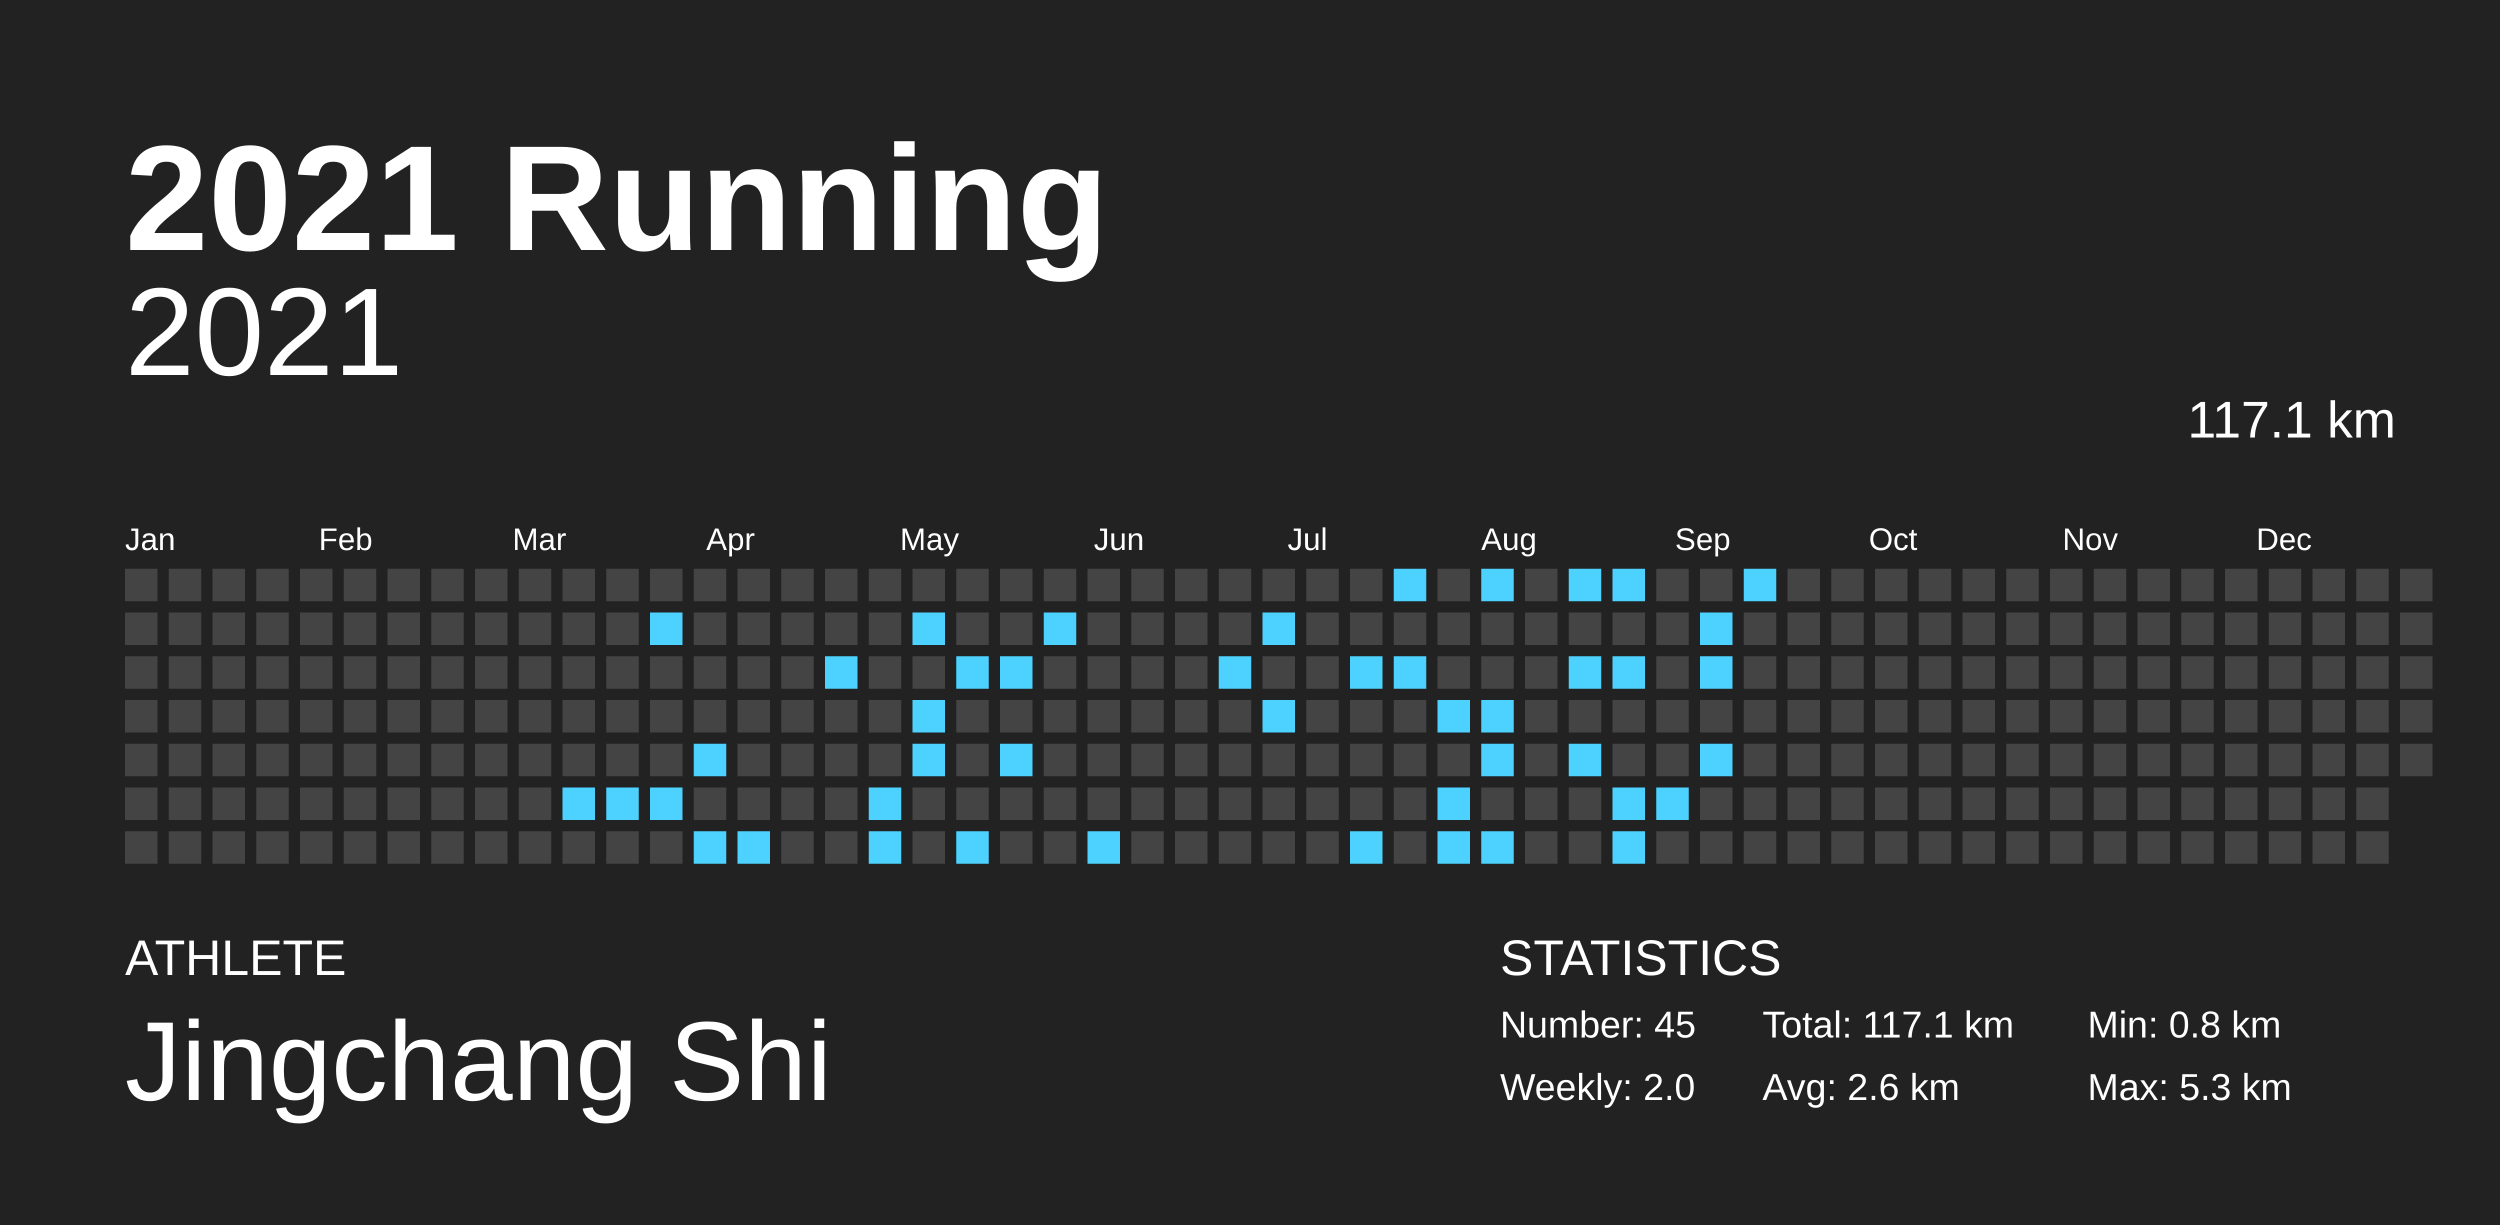
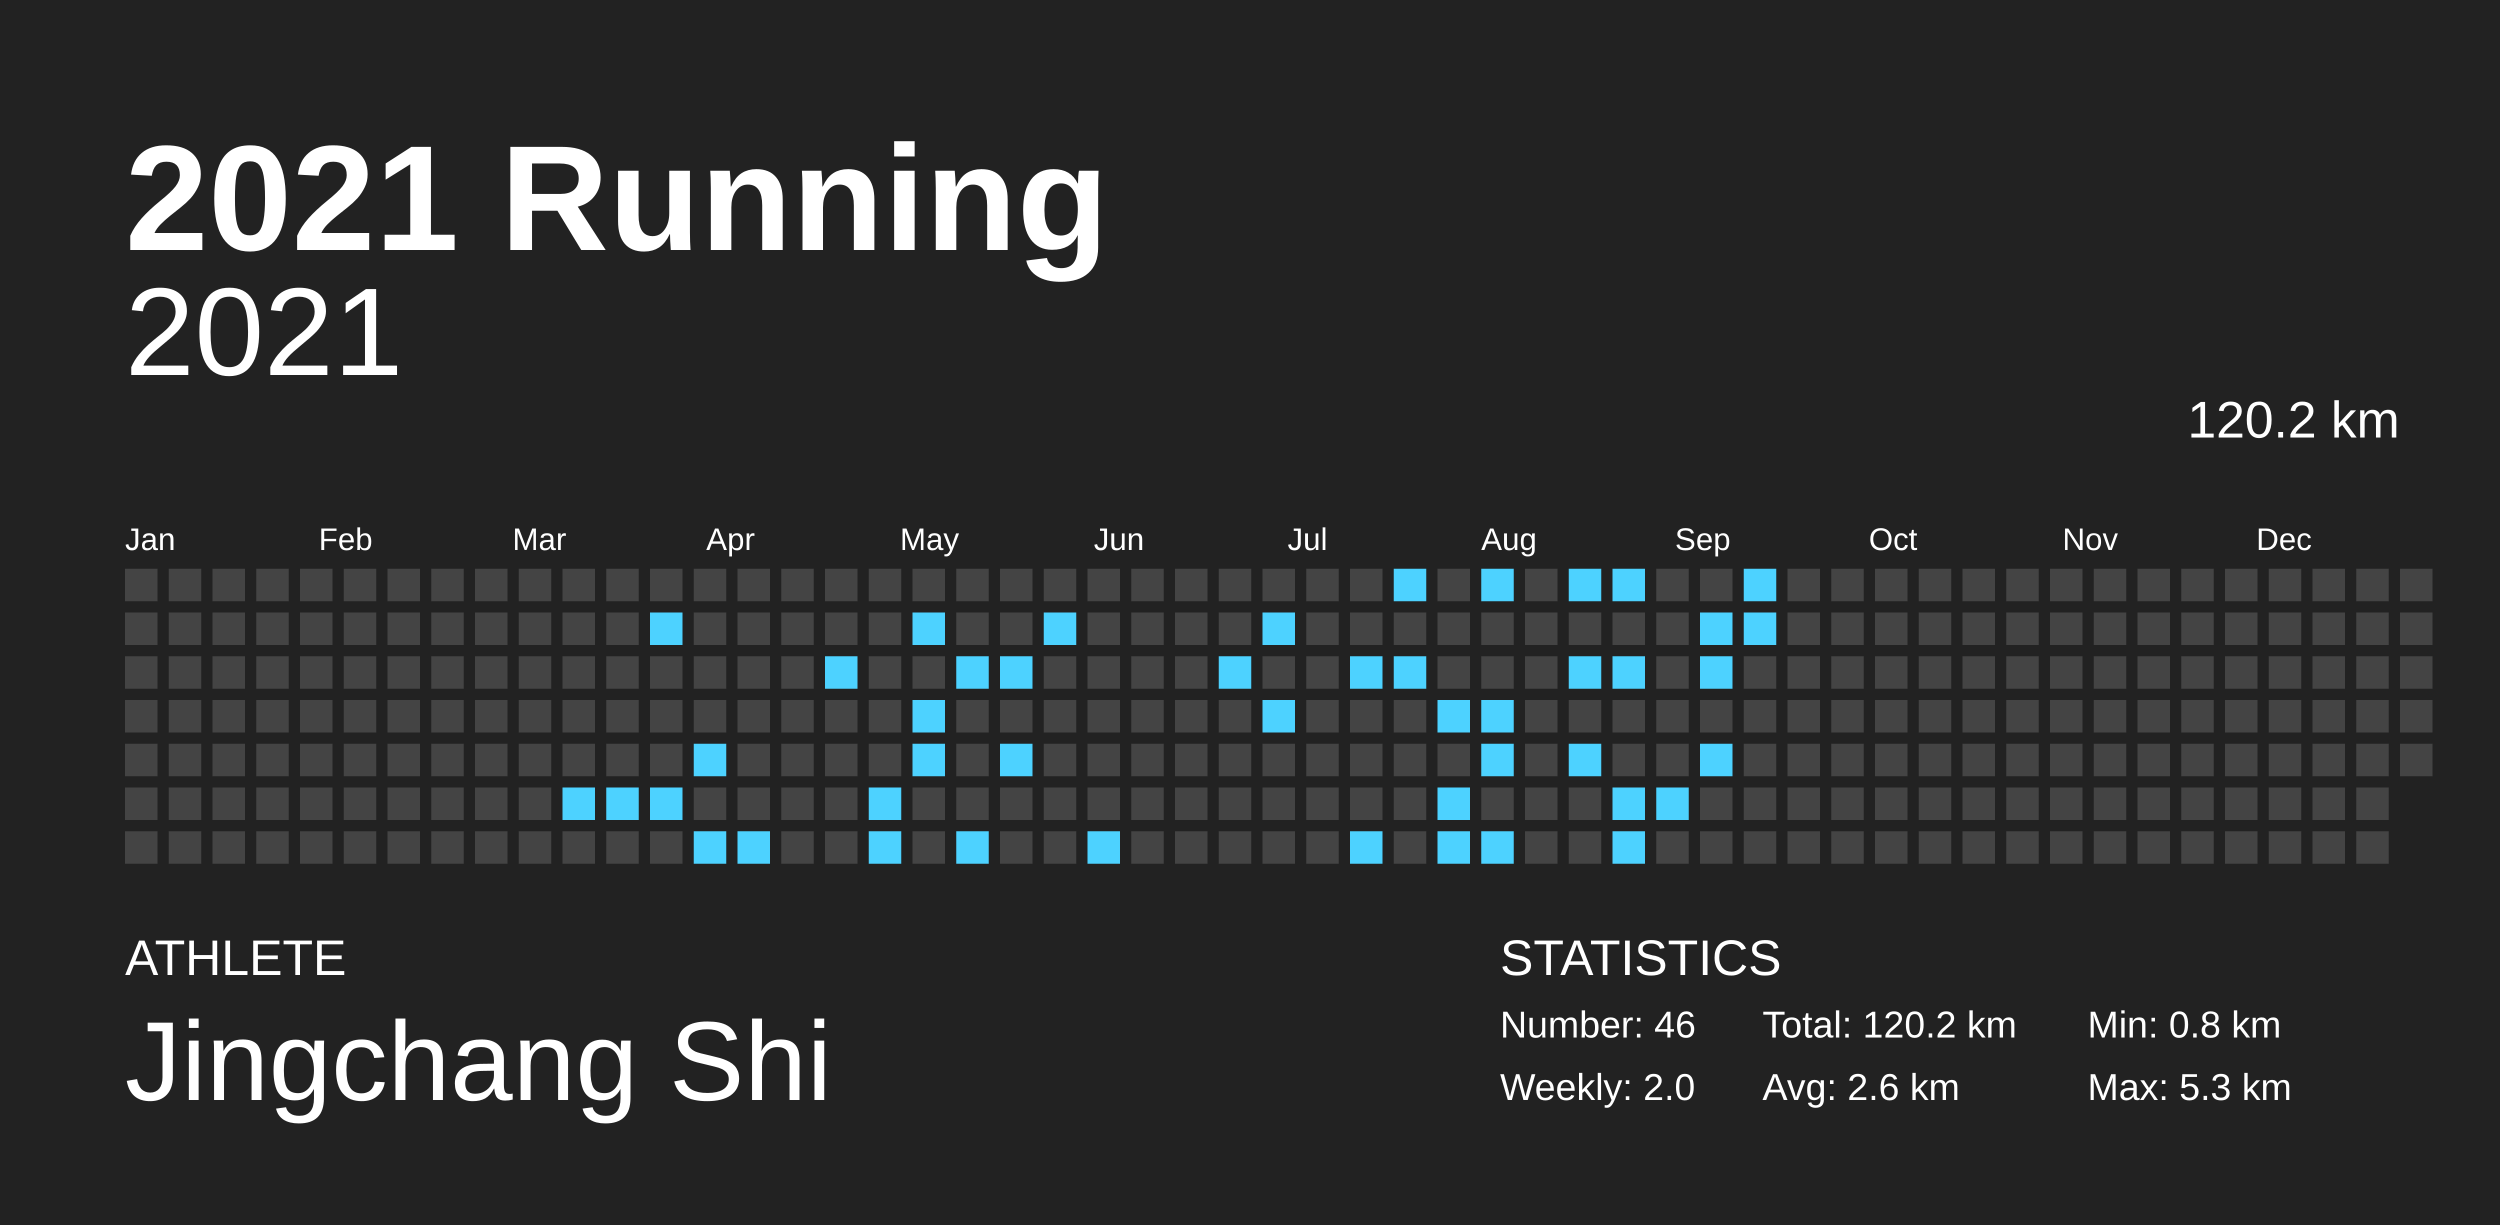
<svg xmlns="http://www.w3.org/2000/svg" baseProfile="full" height="98mm" version="1.1" viewBox="0,0,200,98" width="200mm">
  <defs />
  <rect fill="#222222" height="98" width="200" x="0" y="0" />
  <text fill="#FFFFFF" style="font-size:12px; font-family:Arial; font-weight:bold;" x="10" y="20">2021 Running</text>
  <text fill="#FFFFFF" style="font-size:4px; font-family:Arial" x="10" y="78">ATHLETE</text>
  <text fill="#FFFFFF" style="font-size:9px; font-family:Arial" x="10" y="88">Jingchang Shi</text>
  <text fill="#FFFFFF" style="font-size:4px; font-family:Arial" x="120" y="78">STATISTICS</text>
-   <text fill="#FFFFFF" style="font-size:3px; font-family:Arial" x="120" y="83">Number: 45</text>
+   <text fill="#FFFFFF" style="font-size:3px; font-family:Arial" x="120" y="83">Number: 46</text>
  <text fill="#FFFFFF" style="font-size:3px; font-family:Arial" x="120" y="88">Weekly: 2.0</text>
-   <text fill="#FFFFFF" style="font-size:3px; font-family:Arial" x="141" y="83">Total: 117.1 km</text>
+   <text fill="#FFFFFF" style="font-size:3px; font-family:Arial" x="141" y="83">Total: 120.2 km</text>
  <text fill="#FFFFFF" style="font-size:3px; font-family:Arial" x="141" y="88">Avg: 2.6 km</text>
  <text fill="#FFFFFF" style="font-size:3px; font-family:Arial" x="167" y="83">Min: 0.8 km</text>
  <text fill="#FFFFFF" style="font-size:3px; font-family:Arial" x="167" y="88">Max: 5.3 km</text>
  <text alignment-baseline="hanging" fill="#FFFFFF" style="font-size:10.0px; font-family:Arial;" x="10" y="30">2021</text>
-   <text alignment-baseline="hanging" fill="#FFFFFF" style="font-size:4.125px; font-family:Arial;" x="175" y="35">117.1 km</text>
+   <text alignment-baseline="hanging" fill="#FFFFFF" style="font-size:4.125px; font-family:Arial;" x="175" y="35">120.2 km</text>
  <text fill="#FFFFFF" style="font-size:2.5px; font-family:Arial" x="10.0" y="44">Jan</text>
  <text fill="#FFFFFF" style="font-size:2.5px; font-family:Arial" x="25.5" y="44">Feb</text>
  <text fill="#FFFFFF" style="font-size:2.5px; font-family:Arial" x="41.0" y="44">Mar</text>
  <text fill="#FFFFFF" style="font-size:2.5px; font-family:Arial" x="56.5" y="44">Apr</text>
  <text fill="#FFFFFF" style="font-size:2.5px; font-family:Arial" x="72.0" y="44">May</text>
  <text fill="#FFFFFF" style="font-size:2.5px; font-family:Arial" x="87.5" y="44">Jun</text>
  <text fill="#FFFFFF" style="font-size:2.5px; font-family:Arial" x="103.0" y="44">Jul</text>
  <text fill="#FFFFFF" style="font-size:2.5px; font-family:Arial" x="118.5" y="44">Aug</text>
  <text fill="#FFFFFF" style="font-size:2.5px; font-family:Arial" x="134.0" y="44">Sep</text>
  <text fill="#FFFFFF" style="font-size:2.5px; font-family:Arial" x="149.5" y="44">Oct</text>
  <text fill="#FFFFFF" style="font-size:2.5px; font-family:Arial" x="165.0" y="44">Nov</text>
  <text fill="#FFFFFF" style="font-size:2.5px; font-family:Arial" x="180.5" y="44">Dec</text>
  <rect fill="#444444" height="2.6" width="2.6" x="10.0" y="45.5" />
  <rect fill="#444444" height="2.6" width="2.6" x="10.0" y="49.0" />
  <rect fill="#444444" height="2.6" width="2.6" x="10.0" y="52.5" />
  <rect fill="#444444" height="2.6" width="2.6" x="10.0" y="56.0" />
  <rect fill="#444444" height="2.6" width="2.6" x="10.0" y="59.5" />
  <rect fill="#444444" height="2.6" width="2.6" x="10.0" y="63.0" />
  <rect fill="#444444" height="2.6" width="2.6" x="10.0" y="66.5" />
  <rect fill="#444444" height="2.6" width="2.6" x="13.5" y="45.5" />
  <rect fill="#444444" height="2.6" width="2.6" x="13.5" y="49.0" />
  <rect fill="#444444" height="2.6" width="2.6" x="13.5" y="52.5" />
  <rect fill="#444444" height="2.6" width="2.6" x="13.5" y="56.0" />
  <rect fill="#444444" height="2.6" width="2.6" x="13.5" y="59.5" />
  <rect fill="#444444" height="2.6" width="2.6" x="13.5" y="63.0" />
  <rect fill="#444444" height="2.6" width="2.6" x="13.5" y="66.5" />
  <rect fill="#444444" height="2.6" width="2.6" x="17.0" y="45.5" />
  <rect fill="#444444" height="2.6" width="2.6" x="17.0" y="49.0" />
  <rect fill="#444444" height="2.6" width="2.6" x="17.0" y="52.5" />
  <rect fill="#444444" height="2.6" width="2.6" x="17.0" y="56.0" />
  <rect fill="#444444" height="2.6" width="2.6" x="17.0" y="59.5" />
  <rect fill="#444444" height="2.6" width="2.6" x="17.0" y="63.0" />
  <rect fill="#444444" height="2.6" width="2.6" x="17.0" y="66.5" />
  <rect fill="#444444" height="2.6" width="2.6" x="20.5" y="45.5" />
  <rect fill="#444444" height="2.6" width="2.6" x="20.5" y="49.0" />
  <rect fill="#444444" height="2.6" width="2.6" x="20.5" y="52.5" />
  <rect fill="#444444" height="2.6" width="2.6" x="20.5" y="56.0" />
  <rect fill="#444444" height="2.6" width="2.6" x="20.5" y="59.5" />
  <rect fill="#444444" height="2.6" width="2.6" x="20.5" y="63.0" />
  <rect fill="#444444" height="2.6" width="2.6" x="20.5" y="66.5" />
  <rect fill="#444444" height="2.6" width="2.6" x="24.0" y="45.5" />
  <rect fill="#444444" height="2.6" width="2.6" x="24.0" y="49.0" />
  <rect fill="#444444" height="2.6" width="2.6" x="24.0" y="52.5" />
  <rect fill="#444444" height="2.6" width="2.6" x="24.0" y="56.0" />
  <rect fill="#444444" height="2.6" width="2.6" x="24.0" y="59.5" />
  <rect fill="#444444" height="2.6" width="2.6" x="24.0" y="63.0" />
  <rect fill="#444444" height="2.6" width="2.6" x="24.0" y="66.5" />
  <rect fill="#444444" height="2.6" width="2.6" x="27.5" y="45.5" />
  <rect fill="#444444" height="2.6" width="2.6" x="27.5" y="49.0" />
  <rect fill="#444444" height="2.6" width="2.6" x="27.5" y="52.5" />
  <rect fill="#444444" height="2.6" width="2.6" x="27.5" y="56.0" />
  <rect fill="#444444" height="2.6" width="2.6" x="27.5" y="59.5" />
  <rect fill="#444444" height="2.6" width="2.6" x="27.5" y="63.0" />
  <rect fill="#444444" height="2.6" width="2.6" x="27.5" y="66.5" />
  <rect fill="#444444" height="2.6" width="2.6" x="31.0" y="45.5" />
  <rect fill="#444444" height="2.6" width="2.6" x="31.0" y="49.0" />
  <rect fill="#444444" height="2.6" width="2.6" x="31.0" y="52.5" />
  <rect fill="#444444" height="2.6" width="2.6" x="31.0" y="56.0" />
  <rect fill="#444444" height="2.6" width="2.6" x="31.0" y="59.5" />
  <rect fill="#444444" height="2.6" width="2.6" x="31.0" y="63.0" />
  <rect fill="#444444" height="2.6" width="2.6" x="31.0" y="66.5" />
  <rect fill="#444444" height="2.6" width="2.6" x="34.5" y="45.5" />
  <rect fill="#444444" height="2.6" width="2.6" x="34.5" y="49.0" />
  <rect fill="#444444" height="2.6" width="2.6" x="34.5" y="52.5" />
  <rect fill="#444444" height="2.6" width="2.6" x="34.5" y="56.0" />
  <rect fill="#444444" height="2.6" width="2.6" x="34.5" y="59.5" />
  <rect fill="#444444" height="2.6" width="2.6" x="34.5" y="63.0" />
  <rect fill="#444444" height="2.6" width="2.6" x="34.5" y="66.5" />
  <rect fill="#444444" height="2.6" width="2.6" x="38.0" y="45.5" />
  <rect fill="#444444" height="2.6" width="2.6" x="38.0" y="49.0" />
  <rect fill="#444444" height="2.6" width="2.6" x="38.0" y="52.5" />
  <rect fill="#444444" height="2.6" width="2.6" x="38.0" y="56.0" />
  <rect fill="#444444" height="2.6" width="2.6" x="38.0" y="59.5" />
  <rect fill="#444444" height="2.6" width="2.6" x="38.0" y="63.0" />
  <rect fill="#444444" height="2.6" width="2.6" x="38.0" y="66.5" />
  <rect fill="#444444" height="2.6" width="2.6" x="41.5" y="45.5" />
  <rect fill="#444444" height="2.6" width="2.6" x="41.5" y="49.0" />
  <rect fill="#444444" height="2.6" width="2.6" x="41.5" y="52.5" />
  <rect fill="#444444" height="2.6" width="2.6" x="41.5" y="56.0" />
  <rect fill="#444444" height="2.6" width="2.6" x="41.5" y="59.5" />
  <rect fill="#444444" height="2.6" width="2.6" x="41.5" y="63.0" />
  <rect fill="#444444" height="2.6" width="2.6" x="41.5" y="66.5" />
  <rect fill="#444444" height="2.6" width="2.6" x="45.0" y="45.5" />
  <rect fill="#444444" height="2.6" width="2.6" x="45.0" y="49.0" />
  <rect fill="#444444" height="2.6" width="2.6" x="45.0" y="52.5" />
  <rect fill="#444444" height="2.6" width="2.6" x="45.0" y="56.0" />
  <rect fill="#444444" height="2.6" width="2.6" x="45.0" y="59.5" />
  <rect fill="#4dd2ff" height="2.6" width="2.6" x="45.0" y="63.0" />
  <rect fill="#444444" height="2.6" width="2.6" x="45.0" y="66.5" />
  <rect fill="#444444" height="2.6" width="2.6" x="48.5" y="45.5" />
  <rect fill="#444444" height="2.6" width="2.6" x="48.5" y="49.0" />
  <rect fill="#444444" height="2.6" width="2.6" x="48.5" y="52.5" />
  <rect fill="#444444" height="2.6" width="2.6" x="48.5" y="56.0" />
  <rect fill="#444444" height="2.6" width="2.6" x="48.5" y="59.5" />
  <rect fill="#4dd2ff" height="2.6" width="2.6" x="48.5" y="63.0" />
  <rect fill="#444444" height="2.6" width="2.6" x="48.5" y="66.5" />
  <rect fill="#444444" height="2.6" width="2.6" x="52.0" y="45.5" />
  <rect fill="#4dd2ff" height="2.6" width="2.6" x="52.0" y="49.0" />
  <rect fill="#444444" height="2.6" width="2.6" x="52.0" y="52.5" />
  <rect fill="#444444" height="2.6" width="2.6" x="52.0" y="56.0" />
  <rect fill="#444444" height="2.6" width="2.6" x="52.0" y="59.5" />
  <rect fill="#4dd2ff" height="2.6" width="2.6" x="52.0" y="63.0" />
  <rect fill="#444444" height="2.6" width="2.6" x="52.0" y="66.5" />
  <rect fill="#444444" height="2.6" width="2.6" x="55.5" y="45.5" />
  <rect fill="#444444" height="2.6" width="2.6" x="55.5" y="49.0" />
  <rect fill="#444444" height="2.6" width="2.6" x="55.5" y="52.5" />
  <rect fill="#444444" height="2.6" width="2.6" x="55.5" y="56.0" />
  <rect fill="#4dd2ff" height="2.6" width="2.6" x="55.5" y="59.5" />
  <rect fill="#444444" height="2.6" width="2.6" x="55.5" y="63.0" />
  <rect fill="#4dd2ff" height="2.6" width="2.6" x="55.5" y="66.5" />
  <rect fill="#444444" height="2.6" width="2.6" x="59.0" y="45.5" />
  <rect fill="#444444" height="2.6" width="2.6" x="59.0" y="49.0" />
  <rect fill="#444444" height="2.6" width="2.6" x="59.0" y="52.5" />
  <rect fill="#444444" height="2.6" width="2.6" x="59.0" y="56.0" />
  <rect fill="#444444" height="2.6" width="2.6" x="59.0" y="59.5" />
  <rect fill="#444444" height="2.6" width="2.6" x="59.0" y="63.0" />
  <rect fill="#4dd2ff" height="2.6" width="2.6" x="59.0" y="66.5" />
  <rect fill="#444444" height="2.6" width="2.6" x="62.5" y="45.5" />
  <rect fill="#444444" height="2.6" width="2.6" x="62.5" y="49.0" />
  <rect fill="#444444" height="2.6" width="2.6" x="62.5" y="52.5" />
  <rect fill="#444444" height="2.6" width="2.6" x="62.5" y="56.0" />
  <rect fill="#444444" height="2.6" width="2.6" x="62.5" y="59.5" />
  <rect fill="#444444" height="2.6" width="2.6" x="62.5" y="63.0" />
  <rect fill="#444444" height="2.6" width="2.6" x="62.5" y="66.5" />
  <rect fill="#444444" height="2.6" width="2.6" x="66.0" y="45.5" />
  <rect fill="#444444" height="2.6" width="2.6" x="66.0" y="49.0" />
  <rect fill="#4dd2ff" height="2.6" width="2.6" x="66.0" y="52.5" />
  <rect fill="#444444" height="2.6" width="2.6" x="66.0" y="56.0" />
  <rect fill="#444444" height="2.6" width="2.6" x="66.0" y="59.5" />
  <rect fill="#444444" height="2.6" width="2.6" x="66.0" y="63.0" />
  <rect fill="#444444" height="2.6" width="2.6" x="66.0" y="66.5" />
  <rect fill="#444444" height="2.6" width="2.6" x="69.5" y="45.5" />
  <rect fill="#444444" height="2.6" width="2.6" x="69.5" y="49.0" />
  <rect fill="#444444" height="2.6" width="2.6" x="69.5" y="52.5" />
  <rect fill="#444444" height="2.6" width="2.6" x="69.5" y="56.0" />
  <rect fill="#444444" height="2.6" width="2.6" x="69.5" y="59.5" />
  <rect fill="#4dd2ff" height="2.6" width="2.6" x="69.5" y="63.0" />
  <rect fill="#4dd2ff" height="2.6" width="2.6" x="69.5" y="66.5" />
  <rect fill="#444444" height="2.6" width="2.6" x="73.0" y="45.5" />
  <rect fill="#4dd2ff" height="2.6" width="2.6" x="73.0" y="49.0" />
  <rect fill="#444444" height="2.6" width="2.6" x="73.0" y="52.5" />
  <rect fill="#4dd2ff" height="2.6" width="2.6" x="73.0" y="56.0" />
  <rect fill="#4dd2ff" height="2.6" width="2.6" x="73.0" y="59.5" />
  <rect fill="#444444" height="2.6" width="2.6" x="73.0" y="63.0" />
  <rect fill="#444444" height="2.6" width="2.6" x="73.0" y="66.5" />
  <rect fill="#444444" height="2.6" width="2.6" x="76.5" y="45.5" />
  <rect fill="#444444" height="2.6" width="2.6" x="76.5" y="49.0" />
  <rect fill="#4dd2ff" height="2.6" width="2.6" x="76.5" y="52.5" />
  <rect fill="#444444" height="2.6" width="2.6" x="76.5" y="56.0" />
  <rect fill="#444444" height="2.6" width="2.6" x="76.5" y="59.5" />
  <rect fill="#444444" height="2.6" width="2.6" x="76.5" y="63.0" />
  <rect fill="#4dd2ff" height="2.6" width="2.6" x="76.5" y="66.5" />
  <rect fill="#444444" height="2.6" width="2.6" x="80.0" y="45.5" />
  <rect fill="#444444" height="2.6" width="2.6" x="80.0" y="49.0" />
  <rect fill="#4dd2ff" height="2.6" width="2.6" x="80.0" y="52.5" />
  <rect fill="#444444" height="2.6" width="2.6" x="80.0" y="56.0" />
  <rect fill="#4dd2ff" height="2.6" width="2.6" x="80.0" y="59.5" />
  <rect fill="#444444" height="2.6" width="2.6" x="80.0" y="63.0" />
  <rect fill="#444444" height="2.6" width="2.6" x="80.0" y="66.5" />
  <rect fill="#444444" height="2.6" width="2.6" x="83.5" y="45.5" />
  <rect fill="#4dd2ff" height="2.6" width="2.6" x="83.5" y="49.0" />
  <rect fill="#444444" height="2.6" width="2.6" x="83.5" y="52.5" />
  <rect fill="#444444" height="2.6" width="2.6" x="83.5" y="56.0" />
  <rect fill="#444444" height="2.6" width="2.6" x="83.5" y="59.5" />
  <rect fill="#444444" height="2.6" width="2.6" x="83.5" y="63.0" />
  <rect fill="#444444" height="2.6" width="2.6" x="83.5" y="66.5" />
  <rect fill="#444444" height="2.6" width="2.6" x="87.0" y="45.5" />
  <rect fill="#444444" height="2.6" width="2.6" x="87.0" y="49.0" />
  <rect fill="#444444" height="2.6" width="2.6" x="87.0" y="52.5" />
  <rect fill="#444444" height="2.6" width="2.6" x="87.0" y="56.0" />
  <rect fill="#444444" height="2.6" width="2.6" x="87.0" y="59.5" />
  <rect fill="#444444" height="2.6" width="2.6" x="87.0" y="63.0" />
  <rect fill="#4dd2ff" height="2.6" width="2.6" x="87.0" y="66.5" />
  <rect fill="#444444" height="2.6" width="2.6" x="90.5" y="45.5" />
  <rect fill="#444444" height="2.6" width="2.6" x="90.5" y="49.0" />
  <rect fill="#444444" height="2.6" width="2.6" x="90.5" y="52.5" />
  <rect fill="#444444" height="2.6" width="2.6" x="90.5" y="56.0" />
  <rect fill="#444444" height="2.6" width="2.6" x="90.5" y="59.5" />
  <rect fill="#444444" height="2.6" width="2.6" x="90.5" y="63.0" />
  <rect fill="#444444" height="2.6" width="2.6" x="90.5" y="66.5" />
  <rect fill="#444444" height="2.6" width="2.6" x="94.0" y="45.5" />
  <rect fill="#444444" height="2.6" width="2.6" x="94.0" y="49.0" />
  <rect fill="#444444" height="2.6" width="2.6" x="94.0" y="52.5" />
  <rect fill="#444444" height="2.6" width="2.6" x="94.0" y="56.0" />
  <rect fill="#444444" height="2.6" width="2.6" x="94.0" y="59.5" />
  <rect fill="#444444" height="2.6" width="2.6" x="94.0" y="63.0" />
  <rect fill="#444444" height="2.6" width="2.6" x="94.0" y="66.5" />
  <rect fill="#444444" height="2.6" width="2.6" x="97.5" y="45.5" />
  <rect fill="#444444" height="2.6" width="2.6" x="97.5" y="49.0" />
  <rect fill="#4dd2ff" height="2.6" width="2.6" x="97.5" y="52.5" />
  <rect fill="#444444" height="2.6" width="2.6" x="97.5" y="56.0" />
  <rect fill="#444444" height="2.6" width="2.6" x="97.5" y="59.5" />
  <rect fill="#444444" height="2.6" width="2.6" x="97.5" y="63.0" />
  <rect fill="#444444" height="2.6" width="2.6" x="97.5" y="66.5" />
  <rect fill="#444444" height="2.6" width="2.6" x="101.0" y="45.5" />
  <rect fill="#4dd2ff" height="2.6" width="2.6" x="101.0" y="49.0" />
  <rect fill="#444444" height="2.6" width="2.6" x="101.0" y="52.5" />
  <rect fill="#4dd2ff" height="2.6" width="2.6" x="101.0" y="56.0" />
  <rect fill="#444444" height="2.6" width="2.6" x="101.0" y="59.5" />
  <rect fill="#444444" height="2.6" width="2.6" x="101.0" y="63.0" />
  <rect fill="#444444" height="2.6" width="2.6" x="101.0" y="66.5" />
  <rect fill="#444444" height="2.6" width="2.6" x="104.5" y="45.5" />
  <rect fill="#444444" height="2.6" width="2.6" x="104.5" y="49.0" />
  <rect fill="#444444" height="2.6" width="2.6" x="104.5" y="52.5" />
  <rect fill="#444444" height="2.6" width="2.6" x="104.5" y="56.0" />
  <rect fill="#444444" height="2.6" width="2.6" x="104.5" y="59.5" />
  <rect fill="#444444" height="2.6" width="2.6" x="104.5" y="63.0" />
  <rect fill="#444444" height="2.6" width="2.6" x="104.5" y="66.5" />
  <rect fill="#444444" height="2.6" width="2.6" x="108.0" y="45.5" />
  <rect fill="#444444" height="2.6" width="2.6" x="108.0" y="49.0" />
  <rect fill="#4dd2ff" height="2.6" width="2.6" x="108.0" y="52.5" />
  <rect fill="#444444" height="2.6" width="2.6" x="108.0" y="56.0" />
  <rect fill="#444444" height="2.6" width="2.6" x="108.0" y="59.5" />
  <rect fill="#444444" height="2.6" width="2.6" x="108.0" y="63.0" />
  <rect fill="#4dd2ff" height="2.6" width="2.6" x="108.0" y="66.5" />
  <rect fill="#4dd2ff" height="2.6" width="2.6" x="111.5" y="45.5" />
  <rect fill="#444444" height="2.6" width="2.6" x="111.5" y="49.0" />
  <rect fill="#4dd2ff" height="2.6" width="2.6" x="111.5" y="52.5" />
  <rect fill="#444444" height="2.6" width="2.6" x="111.5" y="56.0" />
  <rect fill="#444444" height="2.6" width="2.6" x="111.5" y="59.5" />
  <rect fill="#444444" height="2.6" width="2.6" x="111.5" y="63.0" />
  <rect fill="#444444" height="2.6" width="2.6" x="111.5" y="66.5" />
  <rect fill="#444444" height="2.6" width="2.6" x="115.0" y="45.5" />
  <rect fill="#444444" height="2.6" width="2.6" x="115.0" y="49.0" />
  <rect fill="#444444" height="2.6" width="2.6" x="115.0" y="52.5" />
  <rect fill="#4dd2ff" height="2.6" width="2.6" x="115.0" y="56.0" />
  <rect fill="#444444" height="2.6" width="2.6" x="115.0" y="59.5" />
  <rect fill="#4dd2ff" height="2.6" width="2.6" x="115.0" y="63.0" />
  <rect fill="#4dd2ff" height="2.6" width="2.6" x="115.0" y="66.5" />
  <rect fill="#4dd2ff" height="2.6" width="2.6" x="118.5" y="45.5" />
  <rect fill="#444444" height="2.6" width="2.6" x="118.5" y="49.0" />
  <rect fill="#444444" height="2.6" width="2.6" x="118.5" y="52.5" />
  <rect fill="#4dd2ff" height="2.6" width="2.6" x="118.5" y="56.0" />
  <rect fill="#4dd2ff" height="2.6" width="2.6" x="118.5" y="59.5" />
  <rect fill="#444444" height="2.6" width="2.6" x="118.5" y="63.0" />
  <rect fill="#4dd2ff" height="2.6" width="2.6" x="118.5" y="66.5" />
  <rect fill="#444444" height="2.6" width="2.6" x="122.0" y="45.5" />
  <rect fill="#444444" height="2.6" width="2.6" x="122.0" y="49.0" />
  <rect fill="#444444" height="2.6" width="2.6" x="122.0" y="52.5" />
  <rect fill="#444444" height="2.6" width="2.6" x="122.0" y="56.0" />
  <rect fill="#444444" height="2.6" width="2.6" x="122.0" y="59.5" />
  <rect fill="#444444" height="2.6" width="2.6" x="122.0" y="63.0" />
  <rect fill="#444444" height="2.6" width="2.6" x="122.0" y="66.5" />
  <rect fill="#4dd2ff" height="2.6" width="2.6" x="125.5" y="45.5" />
  <rect fill="#444444" height="2.6" width="2.6" x="125.5" y="49.0" />
  <rect fill="#4dd2ff" height="2.6" width="2.6" x="125.5" y="52.5" />
  <rect fill="#444444" height="2.6" width="2.6" x="125.5" y="56.0" />
  <rect fill="#4dd2ff" height="2.6" width="2.6" x="125.5" y="59.5" />
  <rect fill="#444444" height="2.6" width="2.6" x="125.5" y="63.0" />
  <rect fill="#444444" height="2.6" width="2.6" x="125.5" y="66.5" />
  <rect fill="#4dd2ff" height="2.6" width="2.6" x="129.0" y="45.5" />
  <rect fill="#444444" height="2.6" width="2.6" x="129.0" y="49.0" />
  <rect fill="#4dd2ff" height="2.6" width="2.6" x="129.0" y="52.5" />
  <rect fill="#444444" height="2.6" width="2.6" x="129.0" y="56.0" />
  <rect fill="#444444" height="2.6" width="2.6" x="129.0" y="59.5" />
  <rect fill="#4dd2ff" height="2.6" width="2.6" x="129.0" y="63.0" />
  <rect fill="#4dd2ff" height="2.6" width="2.6" x="129.0" y="66.5" />
  <rect fill="#444444" height="2.6" width="2.6" x="132.5" y="45.5" />
  <rect fill="#444444" height="2.6" width="2.6" x="132.5" y="49.0" />
  <rect fill="#444444" height="2.6" width="2.6" x="132.5" y="52.5" />
  <rect fill="#444444" height="2.6" width="2.6" x="132.5" y="56.0" />
  <rect fill="#444444" height="2.6" width="2.6" x="132.5" y="59.5" />
  <rect fill="#4dd2ff" height="2.6" width="2.6" x="132.5" y="63.0" />
  <rect fill="#444444" height="2.6" width="2.6" x="132.5" y="66.5" />
  <rect fill="#444444" height="2.6" width="2.6" x="136.0" y="45.5" />
  <rect fill="#4dd2ff" height="2.6" width="2.6" x="136.0" y="49.0" />
  <rect fill="#4dd2ff" height="2.6" width="2.6" x="136.0" y="52.5" />
  <rect fill="#444444" height="2.6" width="2.6" x="136.0" y="56.0" />
  <rect fill="#4dd2ff" height="2.6" width="2.6" x="136.0" y="59.5" />
  <rect fill="#444444" height="2.6" width="2.6" x="136.0" y="63.0" />
  <rect fill="#444444" height="2.6" width="2.6" x="136.0" y="66.5" />
  <rect fill="#4dd2ff" height="2.6" width="2.6" x="139.5" y="45.5" />
-   <rect fill="#444444" height="2.6" width="2.6" x="139.5" y="49.0" />
+   <rect fill="#4dd2ff" height="2.6" width="2.6" x="139.5" y="49.0" />
  <rect fill="#444444" height="2.6" width="2.6" x="139.5" y="52.5" />
  <rect fill="#444444" height="2.6" width="2.6" x="139.5" y="56.0" />
  <rect fill="#444444" height="2.6" width="2.6" x="139.5" y="59.5" />
  <rect fill="#444444" height="2.6" width="2.6" x="139.5" y="63.0" />
  <rect fill="#444444" height="2.6" width="2.6" x="139.5" y="66.5" />
  <rect fill="#444444" height="2.6" width="2.6" x="143.0" y="45.5" />
  <rect fill="#444444" height="2.6" width="2.6" x="143.0" y="49.0" />
  <rect fill="#444444" height="2.6" width="2.6" x="143.0" y="52.5" />
  <rect fill="#444444" height="2.6" width="2.6" x="143.0" y="56.0" />
  <rect fill="#444444" height="2.6" width="2.6" x="143.0" y="59.5" />
  <rect fill="#444444" height="2.6" width="2.6" x="143.0" y="63.0" />
  <rect fill="#444444" height="2.6" width="2.6" x="143.0" y="66.5" />
  <rect fill="#444444" height="2.6" width="2.6" x="146.5" y="45.5" />
  <rect fill="#444444" height="2.6" width="2.6" x="146.5" y="49.0" />
  <rect fill="#444444" height="2.6" width="2.6" x="146.5" y="52.5" />
  <rect fill="#444444" height="2.6" width="2.6" x="146.5" y="56.0" />
  <rect fill="#444444" height="2.6" width="2.6" x="146.5" y="59.5" />
  <rect fill="#444444" height="2.6" width="2.6" x="146.5" y="63.0" />
  <rect fill="#444444" height="2.6" width="2.6" x="146.5" y="66.5" />
  <rect fill="#444444" height="2.6" width="2.6" x="150.0" y="45.5" />
  <rect fill="#444444" height="2.6" width="2.6" x="150.0" y="49.0" />
  <rect fill="#444444" height="2.6" width="2.6" x="150.0" y="52.5" />
  <rect fill="#444444" height="2.6" width="2.6" x="150.0" y="56.0" />
  <rect fill="#444444" height="2.6" width="2.6" x="150.0" y="59.5" />
  <rect fill="#444444" height="2.6" width="2.6" x="150.0" y="63.0" />
  <rect fill="#444444" height="2.6" width="2.6" x="150.0" y="66.5" />
  <rect fill="#444444" height="2.6" width="2.6" x="153.5" y="45.5" />
  <rect fill="#444444" height="2.6" width="2.6" x="153.5" y="49.0" />
  <rect fill="#444444" height="2.6" width="2.6" x="153.5" y="52.5" />
  <rect fill="#444444" height="2.6" width="2.6" x="153.5" y="56.0" />
  <rect fill="#444444" height="2.6" width="2.6" x="153.5" y="59.5" />
  <rect fill="#444444" height="2.6" width="2.6" x="153.5" y="63.0" />
  <rect fill="#444444" height="2.6" width="2.6" x="153.5" y="66.5" />
  <rect fill="#444444" height="2.6" width="2.6" x="157.0" y="45.5" />
  <rect fill="#444444" height="2.6" width="2.6" x="157.0" y="49.0" />
  <rect fill="#444444" height="2.6" width="2.6" x="157.0" y="52.5" />
  <rect fill="#444444" height="2.6" width="2.6" x="157.0" y="56.0" />
  <rect fill="#444444" height="2.6" width="2.6" x="157.0" y="59.5" />
  <rect fill="#444444" height="2.6" width="2.6" x="157.0" y="63.0" />
  <rect fill="#444444" height="2.6" width="2.6" x="157.0" y="66.5" />
  <rect fill="#444444" height="2.6" width="2.6" x="160.5" y="45.5" />
  <rect fill="#444444" height="2.6" width="2.6" x="160.5" y="49.0" />
  <rect fill="#444444" height="2.6" width="2.6" x="160.5" y="52.5" />
  <rect fill="#444444" height="2.6" width="2.6" x="160.5" y="56.0" />
  <rect fill="#444444" height="2.6" width="2.6" x="160.5" y="59.5" />
  <rect fill="#444444" height="2.6" width="2.6" x="160.5" y="63.0" />
  <rect fill="#444444" height="2.6" width="2.6" x="160.5" y="66.5" />
  <rect fill="#444444" height="2.6" width="2.6" x="164.0" y="45.5" />
  <rect fill="#444444" height="2.6" width="2.6" x="164.0" y="49.0" />
  <rect fill="#444444" height="2.6" width="2.6" x="164.0" y="52.5" />
  <rect fill="#444444" height="2.6" width="2.6" x="164.0" y="56.0" />
  <rect fill="#444444" height="2.6" width="2.6" x="164.0" y="59.5" />
  <rect fill="#444444" height="2.6" width="2.6" x="164.0" y="63.0" />
  <rect fill="#444444" height="2.6" width="2.6" x="164.0" y="66.5" />
  <rect fill="#444444" height="2.6" width="2.6" x="167.5" y="45.5" />
  <rect fill="#444444" height="2.6" width="2.6" x="167.5" y="49.0" />
  <rect fill="#444444" height="2.6" width="2.6" x="167.5" y="52.5" />
  <rect fill="#444444" height="2.6" width="2.6" x="167.5" y="56.0" />
  <rect fill="#444444" height="2.6" width="2.6" x="167.5" y="59.5" />
  <rect fill="#444444" height="2.6" width="2.6" x="167.5" y="63.0" />
  <rect fill="#444444" height="2.6" width="2.6" x="167.5" y="66.5" />
  <rect fill="#444444" height="2.6" width="2.6" x="171.0" y="45.5" />
  <rect fill="#444444" height="2.6" width="2.6" x="171.0" y="49.0" />
  <rect fill="#444444" height="2.6" width="2.6" x="171.0" y="52.5" />
  <rect fill="#444444" height="2.6" width="2.6" x="171.0" y="56.0" />
  <rect fill="#444444" height="2.6" width="2.6" x="171.0" y="59.5" />
  <rect fill="#444444" height="2.6" width="2.6" x="171.0" y="63.0" />
  <rect fill="#444444" height="2.6" width="2.6" x="171.0" y="66.5" />
  <rect fill="#444444" height="2.6" width="2.6" x="174.5" y="45.5" />
  <rect fill="#444444" height="2.6" width="2.6" x="174.5" y="49.0" />
  <rect fill="#444444" height="2.6" width="2.6" x="174.5" y="52.5" />
  <rect fill="#444444" height="2.6" width="2.6" x="174.5" y="56.0" />
  <rect fill="#444444" height="2.6" width="2.6" x="174.5" y="59.5" />
  <rect fill="#444444" height="2.6" width="2.6" x="174.5" y="63.0" />
  <rect fill="#444444" height="2.6" width="2.6" x="174.5" y="66.5" />
  <rect fill="#444444" height="2.6" width="2.6" x="178.0" y="45.5" />
  <rect fill="#444444" height="2.6" width="2.6" x="178.0" y="49.0" />
  <rect fill="#444444" height="2.6" width="2.6" x="178.0" y="52.5" />
  <rect fill="#444444" height="2.6" width="2.6" x="178.0" y="56.0" />
  <rect fill="#444444" height="2.6" width="2.6" x="178.0" y="59.5" />
  <rect fill="#444444" height="2.6" width="2.6" x="178.0" y="63.0" />
  <rect fill="#444444" height="2.6" width="2.6" x="178.0" y="66.5" />
  <rect fill="#444444" height="2.6" width="2.6" x="181.5" y="45.5" />
  <rect fill="#444444" height="2.6" width="2.6" x="181.5" y="49.0" />
  <rect fill="#444444" height="2.6" width="2.6" x="181.5" y="52.5" />
  <rect fill="#444444" height="2.6" width="2.6" x="181.5" y="56.0" />
  <rect fill="#444444" height="2.6" width="2.6" x="181.5" y="59.5" />
  <rect fill="#444444" height="2.6" width="2.6" x="181.5" y="63.0" />
  <rect fill="#444444" height="2.6" width="2.6" x="181.5" y="66.5" />
  <rect fill="#444444" height="2.6" width="2.6" x="185.0" y="45.5" />
  <rect fill="#444444" height="2.6" width="2.6" x="185.0" y="49.0" />
  <rect fill="#444444" height="2.6" width="2.6" x="185.0" y="52.5" />
  <rect fill="#444444" height="2.6" width="2.6" x="185.0" y="56.0" />
  <rect fill="#444444" height="2.6" width="2.6" x="185.0" y="59.5" />
  <rect fill="#444444" height="2.6" width="2.6" x="185.0" y="63.0" />
  <rect fill="#444444" height="2.6" width="2.6" x="185.0" y="66.5" />
  <rect fill="#444444" height="2.6" width="2.6" x="188.5" y="45.5" />
  <rect fill="#444444" height="2.6" width="2.6" x="188.5" y="49.0" />
  <rect fill="#444444" height="2.6" width="2.6" x="188.5" y="52.5" />
  <rect fill="#444444" height="2.6" width="2.6" x="188.5" y="56.0" />
  <rect fill="#444444" height="2.6" width="2.6" x="188.5" y="59.5" />
  <rect fill="#444444" height="2.6" width="2.6" x="188.5" y="63.0" />
  <rect fill="#444444" height="2.6" width="2.6" x="188.5" y="66.5" />
  <rect fill="#444444" height="2.6" width="2.6" x="192.0" y="45.5" />
  <rect fill="#444444" height="2.6" width="2.6" x="192.0" y="49.0" />
  <rect fill="#444444" height="2.6" width="2.6" x="192.0" y="52.5" />
  <rect fill="#444444" height="2.6" width="2.6" x="192.0" y="56.0" />
  <rect fill="#444444" height="2.6" width="2.6" x="192.0" y="59.5" />
</svg>
